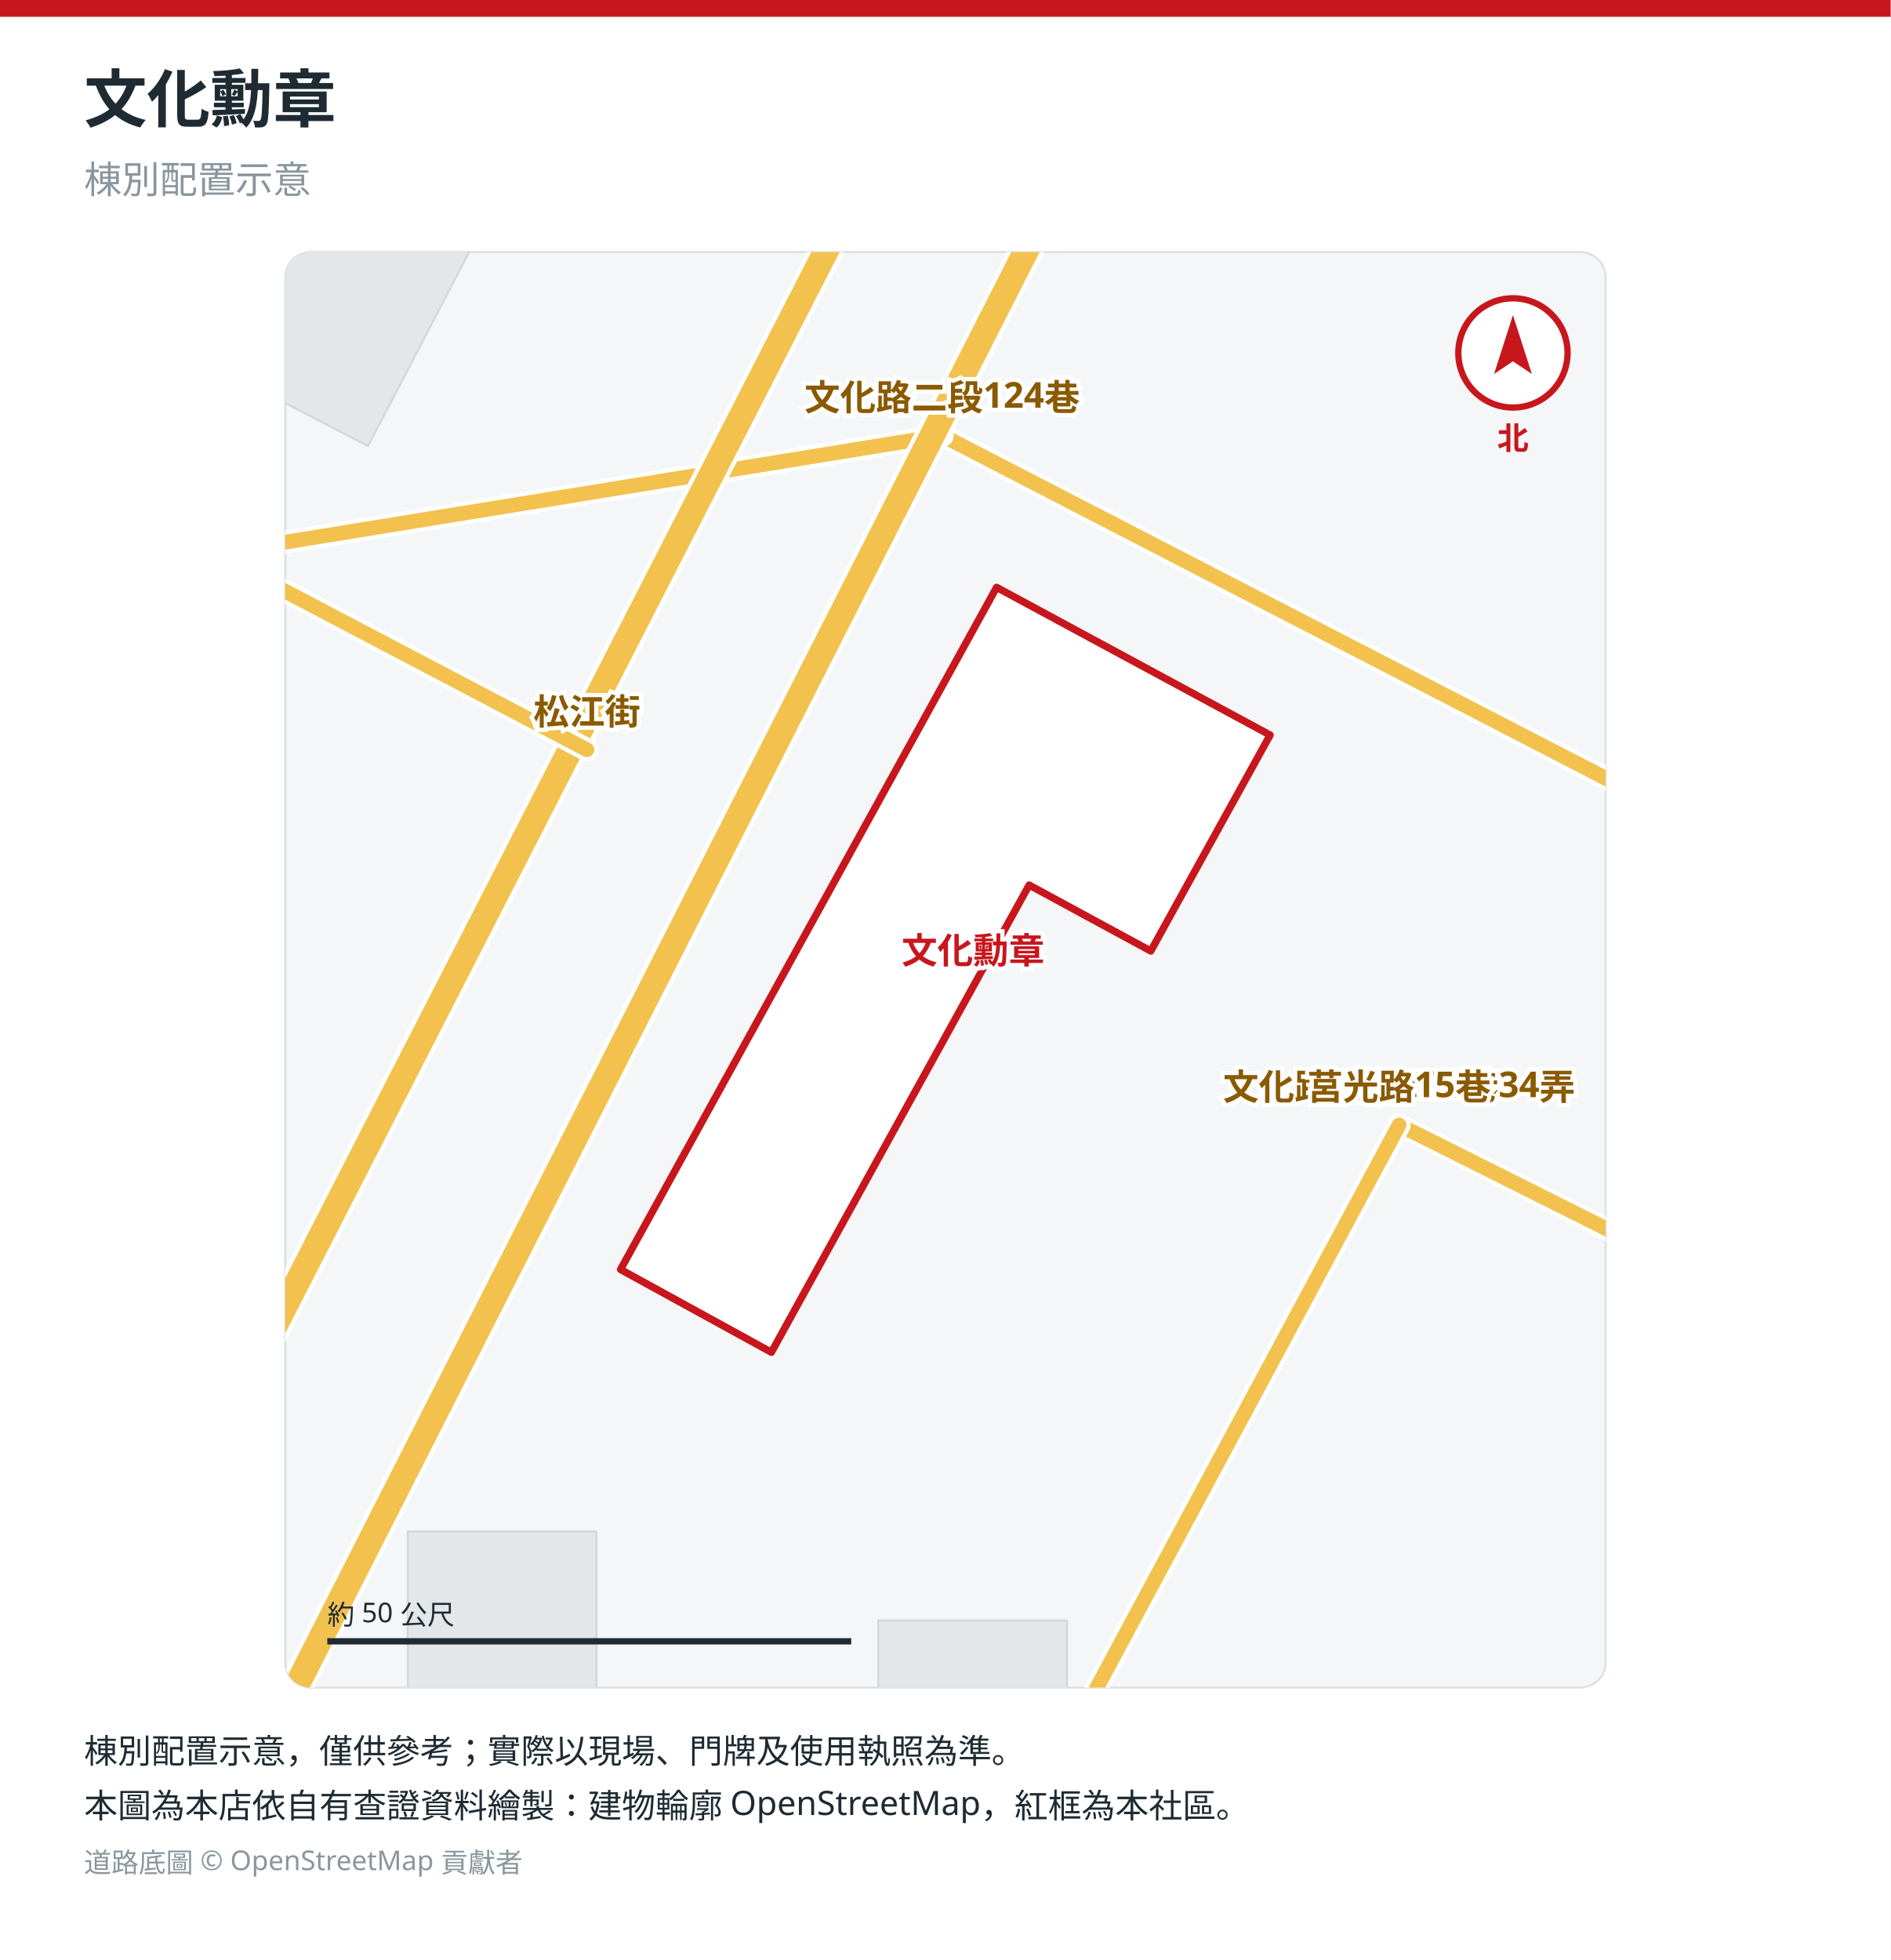
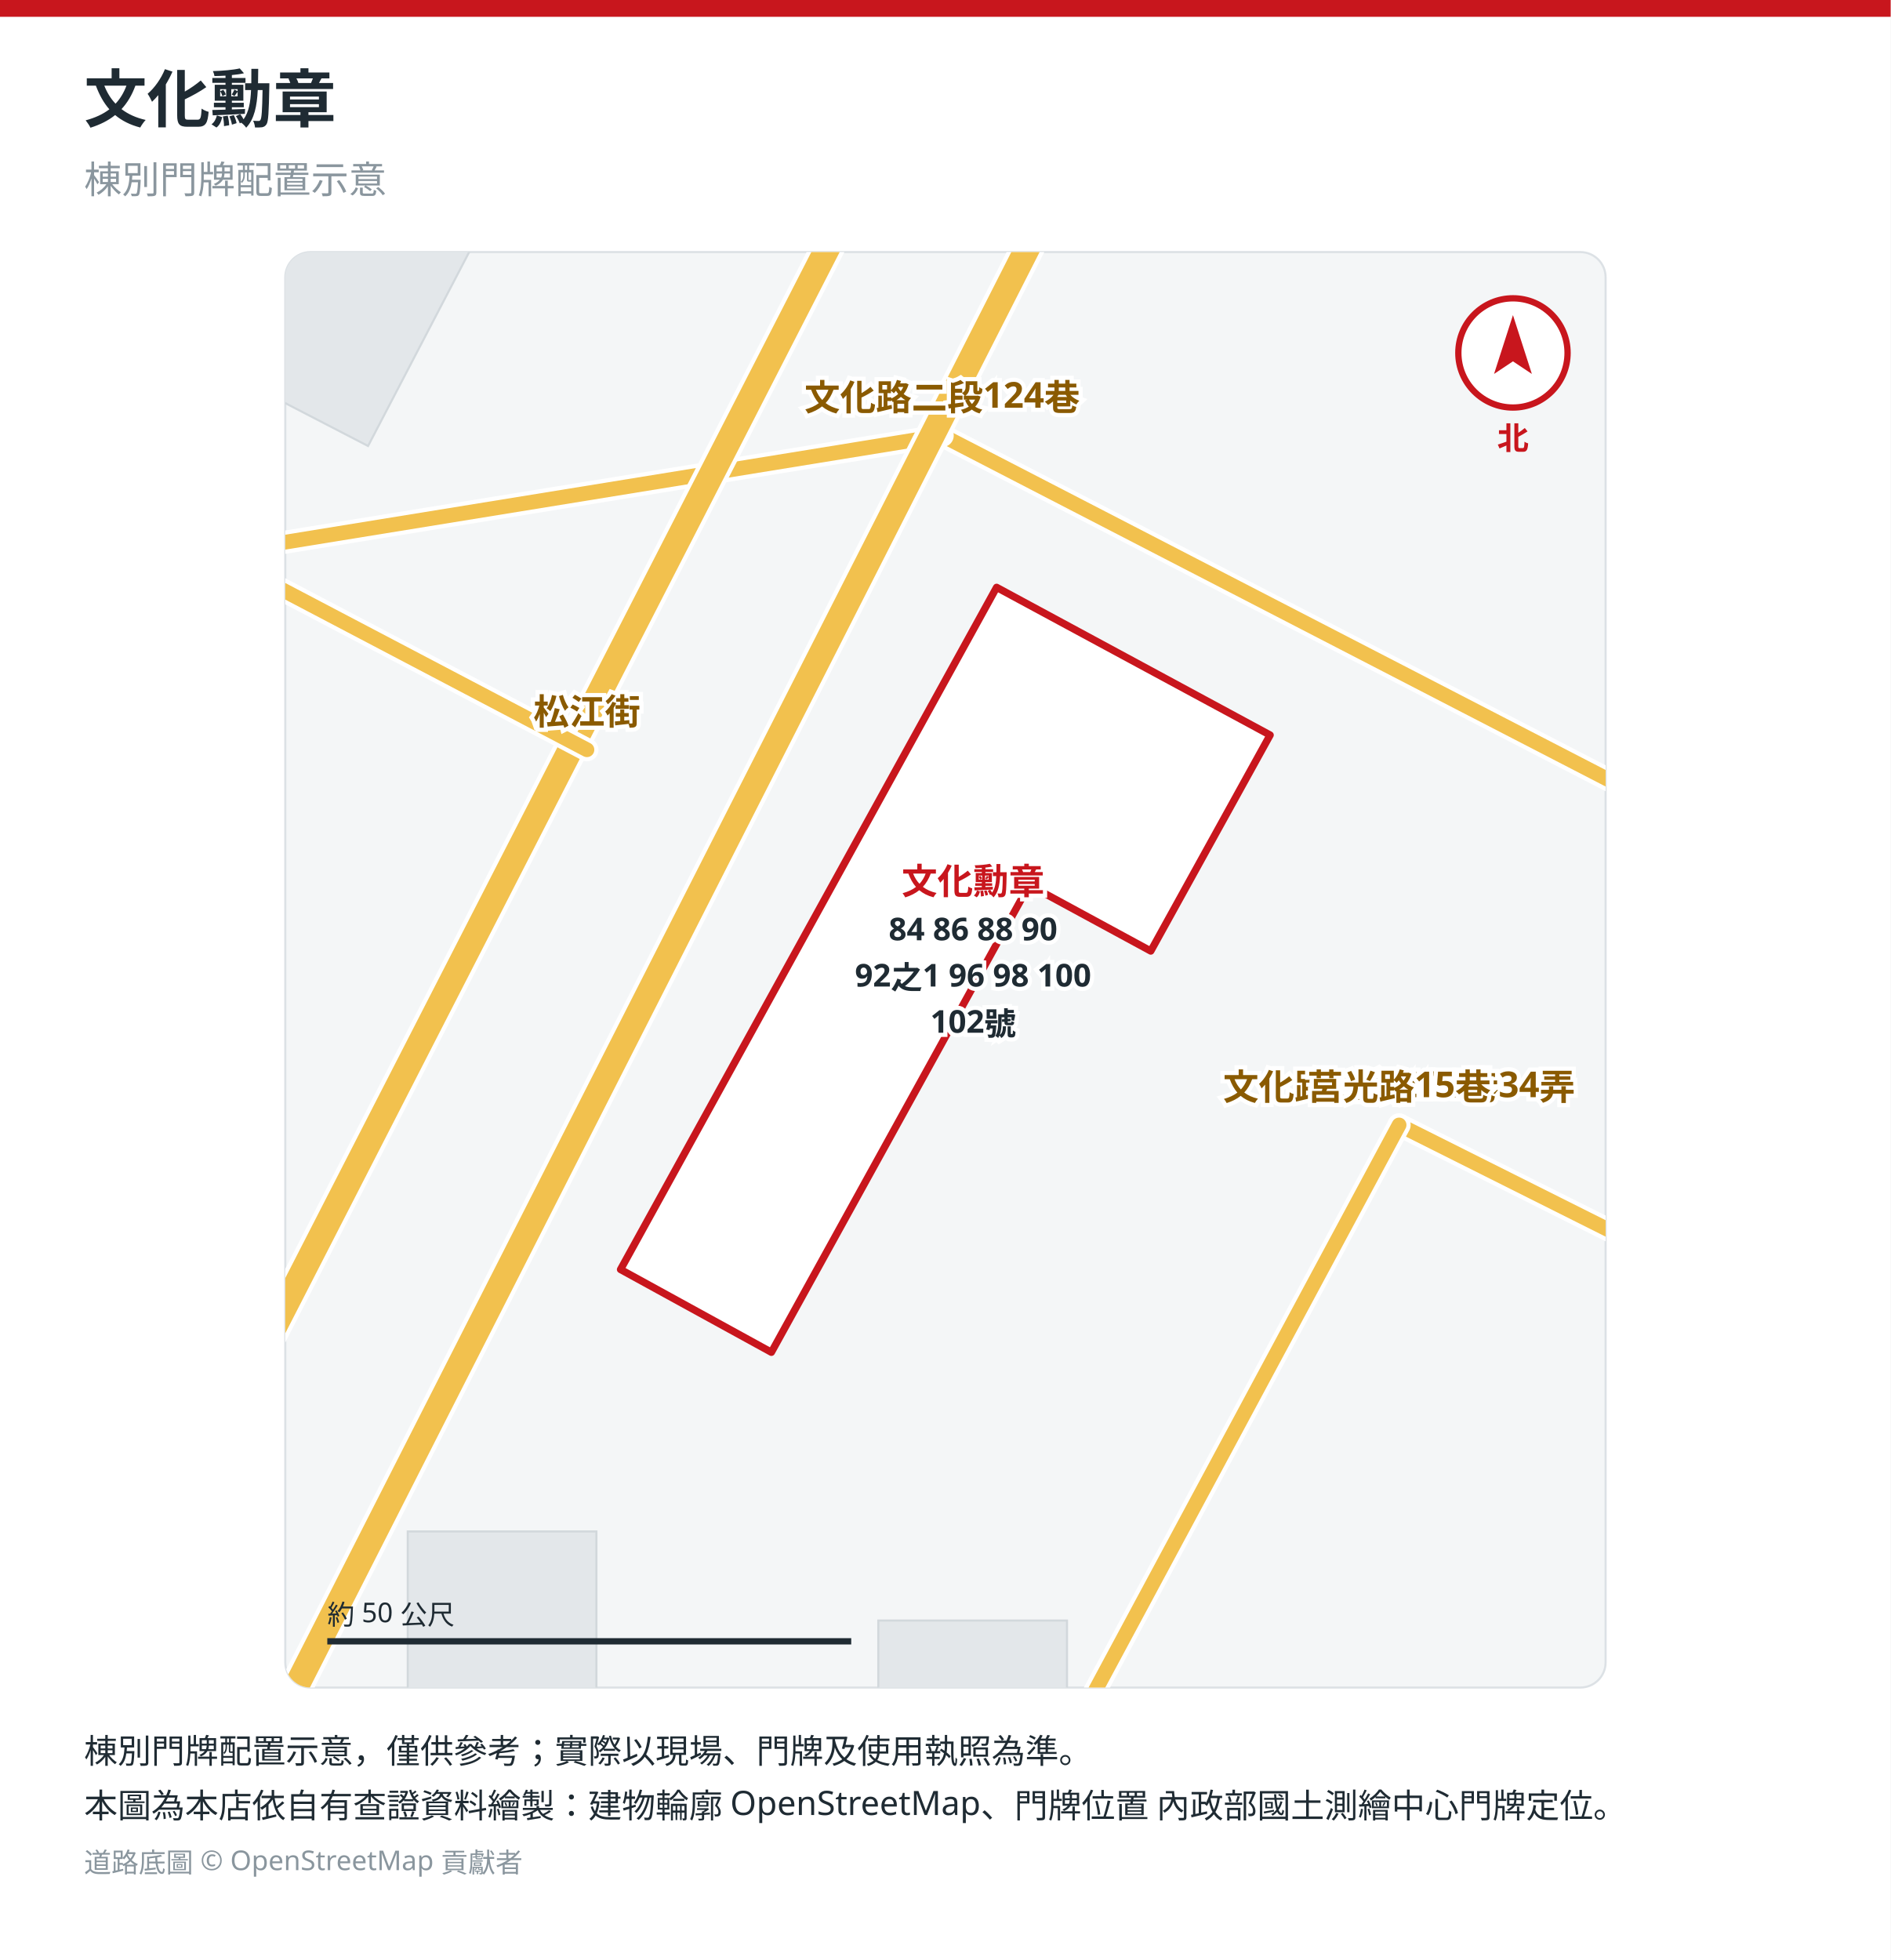
<svg xmlns="http://www.w3.org/2000/svg" viewBox="0 0 900 933" width="900" height="933" font-family="Noto Sans TC, Microsoft JhengHei, PingFang TC, sans-serif">
  <rect width="100%" height="100%" fill="#FFFFFF" />
  <rect width="100%" height="8" fill="#C8161D" />
  <text x="40" y="58" font-size="30" font-weight="700" fill="#1F2B33">文化勳章</text>
-   <text x="40" y="92" font-size="18" fill="#8A969E">棟別配置示意</text>
+   <text x="40" y="92" font-size="18" fill="#8A969E">棟別門牌配置示意</text>
  <defs>
    <clipPath id="c">
      <rect x="135.8" y="120.0" width="628.5" height="683.3" rx="12" />
    </clipPath>
  </defs>
  <rect x="135.8" y="120.0" width="628.5" height="683.3" rx="12" fill="#F4F6F7" stroke="#DCE1E5" />
  <g clip-path="url(#c)">
    <path d="M325.8,15.3 L272.4,117.0 L235.0,97.6 L175.2,212.3 L63.4,154.4 L109.8,66.1 L133.8,78.6 L200.6,-49.1 Z" fill="#E3E7EA" stroke="#D2D8DC" stroke-width="1" />
    <path d="M451.0,1012.3 L447.5,986.4 L484.9,923.0 L531.3,950.0 L483.4,1032.3 Z" fill="#E3E7EA" stroke="#D2D8DC" stroke-width="1" />
    <path d="M264.5,919.1 L305.4,846.2 L345.8,868.2 L362.7,838.2 L445.5,884.1 L388.2,986.9 Z" fill="#E3E7EA" stroke="#D2D8DC" stroke-width="1" />
    <path d="M-121.1,-85.5 L-63.2,-111.9 L-30.3,-40.1 L-88.2,-14.2 Z" fill="#E3E7EA" stroke="#D2D8DC" stroke-width="1" />
    <path d="M1023.1,105.5 L1068.0,135.0 L965.2,288.1 L920.4,258.7 Z" fill="#E3E7EA" stroke="#D2D8DC" stroke-width="1" />
    <path d="M959.8,69.1 L1004.6,99.1 L901.9,252.2 L857.0,222.3 Z" fill="#E3E7EA" stroke="#D2D8DC" stroke-width="1" />
    <path d="M-80.2,565.4 L42.5,631.8 L115.3,497.6 L-7.4,431.7 Z" fill="#E3E7EA" stroke="#D2D8DC" stroke-width="1" />
    <path d="M418.1,861.2 L507.9,861.2 L507.9,771.4 L418.1,771.4 Z" fill="#E3E7EA" stroke="#D2D8DC" stroke-width="1" />
    <path d="M194.1,818.8 L283.9,818.8 L283.9,729.0 L194.1,729.0 Z" fill="#E3E7EA" stroke="#D2D8DC" stroke-width="1" />
    <path d="M797.2,-2563.0 L588.2,-2467.7 L284.9,-2360.5 L127.8,-2258.7 L60.5,-2179.4 L-35.3,-1994.8 L-178.0,-1598.3 L-234.3,-1375.4 L-273.7,-1116.0 L-280.7,-963.9 L-203.4,-294.5 L-148.5,-76.5 L-31.3,132.0 L101.8,263.6" fill="none" stroke="#FFFFFF" stroke-width="11" stroke-linecap="round" stroke-linejoin="round" />
    <path d="M797.2,-2563.0 L588.2,-2467.7 L284.9,-2360.5 L127.8,-2258.7 L60.5,-2179.4 L-35.3,-1994.8 L-178.0,-1598.3 L-234.3,-1375.4 L-273.7,-1116.0 L-280.7,-963.9 L-203.4,-294.5 L-148.5,-76.5 L-31.3,132.0 L101.8,263.6" fill="none" stroke="#F2C14E" stroke-width="7" stroke-linecap="round" stroke-linejoin="round" />
    <path d="M39.0,207.3 L-411.9,1018.8" fill="none" stroke="#FFFFFF" stroke-width="11" stroke-linecap="round" stroke-linejoin="round" />
    <path d="M39.0,207.3 L-411.9,1018.8" fill="none" stroke="#F2C14E" stroke-width="7" stroke-linecap="round" stroke-linejoin="round" />
    <path d="M413.6,-622.2 L402.1,-574.8 L164.7,-102.0 L93.9,0.8 L-31.3,132.0" fill="none" stroke="#FFFFFF" stroke-width="11" stroke-linecap="round" stroke-linejoin="round" />
    <path d="M413.6,-622.2 L402.1,-574.8 L164.7,-102.0 L93.9,0.8 L-31.3,132.0" fill="none" stroke="#F2C14E" stroke-width="7" stroke-linecap="round" stroke-linejoin="round" />
    <path d="M-102.2,5.8 L-821.4,376.9" fill="none" stroke="#FFFFFF" stroke-width="11" stroke-linecap="round" stroke-linejoin="round" />
    <path d="M-102.2,5.8 L-821.4,376.9" fill="none" stroke="#F2C14E" stroke-width="7" stroke-linecap="round" stroke-linejoin="round" />
    <path d="M-315.6,1681.7 L107.8,868.2" fill="none" stroke="#FFFFFF" stroke-width="16" stroke-linecap="round" stroke-linejoin="round" />
    <path d="M-315.6,1681.7 L107.8,868.2" fill="none" stroke="#F2C14E" stroke-width="12" stroke-linecap="round" stroke-linejoin="round" />
    <path d="M1424.6,711.6 L448.5,207.3" fill="none" stroke="#FFFFFF" stroke-width="11" stroke-linecap="round" stroke-linejoin="round" />
    <path d="M1424.6,711.6 L448.5,207.3" fill="none" stroke="#F2C14E" stroke-width="7" stroke-linecap="round" stroke-linejoin="round" />
    <path d="M2535.4,1442.3 L2063.6,1457.2 L1563.3,1445.3 L1018.6,1342.5 L707.9,1199.9 L107.8,868.2" fill="none" stroke="#FFFFFF" stroke-width="11" stroke-linecap="round" stroke-linejoin="round" />
    <path d="M2535.4,1442.3 L2063.6,1457.2 L1563.3,1445.3 L1018.6,1342.5 L707.9,1199.9 L107.8,868.2" fill="none" stroke="#F2C14E" stroke-width="7" stroke-linecap="round" stroke-linejoin="round" />
    <path d="M101.8,263.6 L448.5,207.3" fill="none" stroke="#FFFFFF" stroke-width="11" stroke-linecap="round" stroke-linejoin="round" />
    <path d="M101.8,263.6 L448.5,207.3" fill="none" stroke="#F2C14E" stroke-width="7" stroke-linecap="round" stroke-linejoin="round" />
    <path d="M137.3,1583.4 L204.1,1371.9 L398.1,1034.3" fill="none" stroke="#FFFFFF" stroke-width="11" stroke-linecap="round" stroke-linejoin="round" />
    <path d="M137.3,1583.4 L204.1,1371.9 L398.1,1034.3" fill="none" stroke="#F2C14E" stroke-width="7" stroke-linecap="round" stroke-linejoin="round" />
    <path d="M981.2,691.6 L707.9,1199.9" fill="none" stroke="#FFFFFF" stroke-width="11" stroke-linecap="round" stroke-linejoin="round" />
    <path d="M981.2,691.6 L707.9,1199.9" fill="none" stroke="#F2C14E" stroke-width="7" stroke-linecap="round" stroke-linejoin="round" />
    <path d="M666.0,535.5 L1130.8,768.4 L1213.1,605.3" fill="none" stroke="#FFFFFF" stroke-width="11" stroke-linecap="round" stroke-linejoin="round" />
    <path d="M666.0,535.5 L1130.8,768.4 L1213.1,605.3" fill="none" stroke="#F2C14E" stroke-width="7" stroke-linecap="round" stroke-linejoin="round" />
    <path d="M752.8,-581.8 L29.0,829.8" fill="none" stroke="#FFFFFF" stroke-width="16" stroke-linecap="round" stroke-linejoin="round" />
    <path d="M752.8,-581.8 L29.0,829.8" fill="none" stroke="#F2C14E" stroke-width="12" stroke-linecap="round" stroke-linejoin="round" />
    <path d="M398.1,1034.3 L666.0,535.5" fill="none" stroke="#FFFFFF" stroke-width="11" stroke-linecap="round" stroke-linejoin="round" />
    <path d="M398.1,1034.3 L666.0,535.5" fill="none" stroke="#F2C14E" stroke-width="7" stroke-linecap="round" stroke-linejoin="round" />
    <path d="M101.8,263.6 L279.4,356.9" fill="none" stroke="#FFFFFF" stroke-width="11" stroke-linecap="round" stroke-linejoin="round" />
    <path d="M101.8,263.6 L279.4,356.9" fill="none" stroke="#F2C14E" stroke-width="7" stroke-linecap="round" stroke-linejoin="round" />
    <path d="M29.0,829.8 L-275.2,1425.8" fill="none" stroke="#FFFFFF" stroke-width="16" stroke-linecap="round" stroke-linejoin="round" />
    <path d="M29.0,829.8 L-275.2,1425.8" fill="none" stroke="#F2C14E" stroke-width="12" stroke-linecap="round" stroke-linejoin="round" />
    <path d="M107.8,868.2 L29.0,829.8" fill="none" stroke="#FFFFFF" stroke-width="11" stroke-linecap="round" stroke-linejoin="round" />
    <path d="M107.8,868.2 L29.0,829.8" fill="none" stroke="#F2C14E" stroke-width="7" stroke-linecap="round" stroke-linejoin="round" />
    <path d="M107.8,868.2 L824.6,-541.9" fill="none" stroke="#FFFFFF" stroke-width="16" stroke-linecap="round" stroke-linejoin="round" />
    <path d="M107.8,868.2 L824.6,-541.9" fill="none" stroke="#F2C14E" stroke-width="12" stroke-linecap="round" stroke-linejoin="round" />
    <path d="M474.4,279.6 L604.6,349.9 L547.8,452.7 L489.9,421.3 L367.2,643.7 L295.4,604.3 Z" fill="#FFFFFF" stroke="#C8161D" stroke-width="3.5" stroke-linejoin="round" />
  </g>
  <text x="448.5" y="195.3" font-size="17" font-weight="700" fill="#8A5A00" text-anchor="middle" stroke="#FFFFFF" stroke-width="4" paint-order="stroke">文化路二段124巷</text>
  <text x="666.0" y="523.5" font-size="17" font-weight="700" fill="#8A5A00" text-anchor="middle" stroke="#FFFFFF" stroke-width="4" paint-order="stroke">文化路二段124巷34弄</text>
  <text x="666.0" y="523.5" font-size="17" font-weight="700" fill="#8A5A00" text-anchor="middle" stroke="#FFFFFF" stroke-width="4" paint-order="stroke">莒光路15巷</text>
  <text x="279.4" y="344.9" font-size="17" font-weight="700" fill="#8A5A00" text-anchor="middle" stroke="#FFFFFF" stroke-width="4" paint-order="stroke">松江街</text>
-   <text x="463.2" y="458.6" font-size="17" font-weight="700" fill="#C8161D" text-anchor="middle" stroke="#FFFFFF" stroke-width="4" paint-order="stroke">文化勳章</text>
+   <text x="463.2" y="425.6" font-size="17" font-weight="700" fill="#C8161D" text-anchor="middle" stroke="#FFFFFF" stroke-width="4" paint-order="stroke">文化勳章</text>
+   <text x="463.2" y="447.6" font-size="15" font-weight="600" fill="#1F2B33" text-anchor="middle" stroke="#FFFFFF" stroke-width="4" paint-order="stroke">84 86 88 90</text>
+   <text x="463.2" y="469.6" font-size="15" font-weight="600" fill="#1F2B33" text-anchor="middle" stroke="#FFFFFF" stroke-width="4" paint-order="stroke">92之1 96 98 100</text>
+   <text x="463.2" y="491.6" font-size="15" font-weight="600" fill="#1F2B33" text-anchor="middle" stroke="#FFFFFF" stroke-width="4" paint-order="stroke">102號</text>
  <circle cx="720.2" cy="168.0" r="26" fill="#FFFFFF" stroke="#C8161D" stroke-width="3" />
  <path d="M720.2,150.0 L729.2,178.0 L720.2,172.0 L711.2,178.0 Z" fill="#C8161D" />
  <text x="720.2" y="214.0" font-size="15" font-weight="700" fill="#C8161D" text-anchor="middle">北</text>
  <line x1="155.8" y1="781.3" x2="405.2" y2="781.3" stroke="#1F2B33" stroke-width="3" />
  <text x="155.8" y="773.3" font-size="13" fill="#1F2B33">約 50 公尺</text>
-   <text x="40" y="839.3" font-size="16" fill="#1F2B33">棟別配置示意，僅供參考；實際以現場、門牌及使用執照為準。</text>
-   <text x="40" y="865.3" font-size="16" fill="#1F2B33">本圖為本店依自有查證資料繪製：建物輪廓 OpenStreetMap，紅框為本社區。</text>
+   <text x="40" y="839.3" font-size="16" fill="#1F2B33">棟別門牌配置示意，僅供參考；實際以現場、門牌及使用執照為準。</text>
+   <text x="40" y="865.3" font-size="16" fill="#1F2B33">本圖為本店依自有查證資料繪製：建物輪廓 OpenStreetMap、門牌位置 內政部國土測繪中心門牌定位。</text>
  <text x="40" y="891.3" font-size="13" fill="#8A969E">道路底圖 © OpenStreetMap 貢獻者</text>
</svg>
